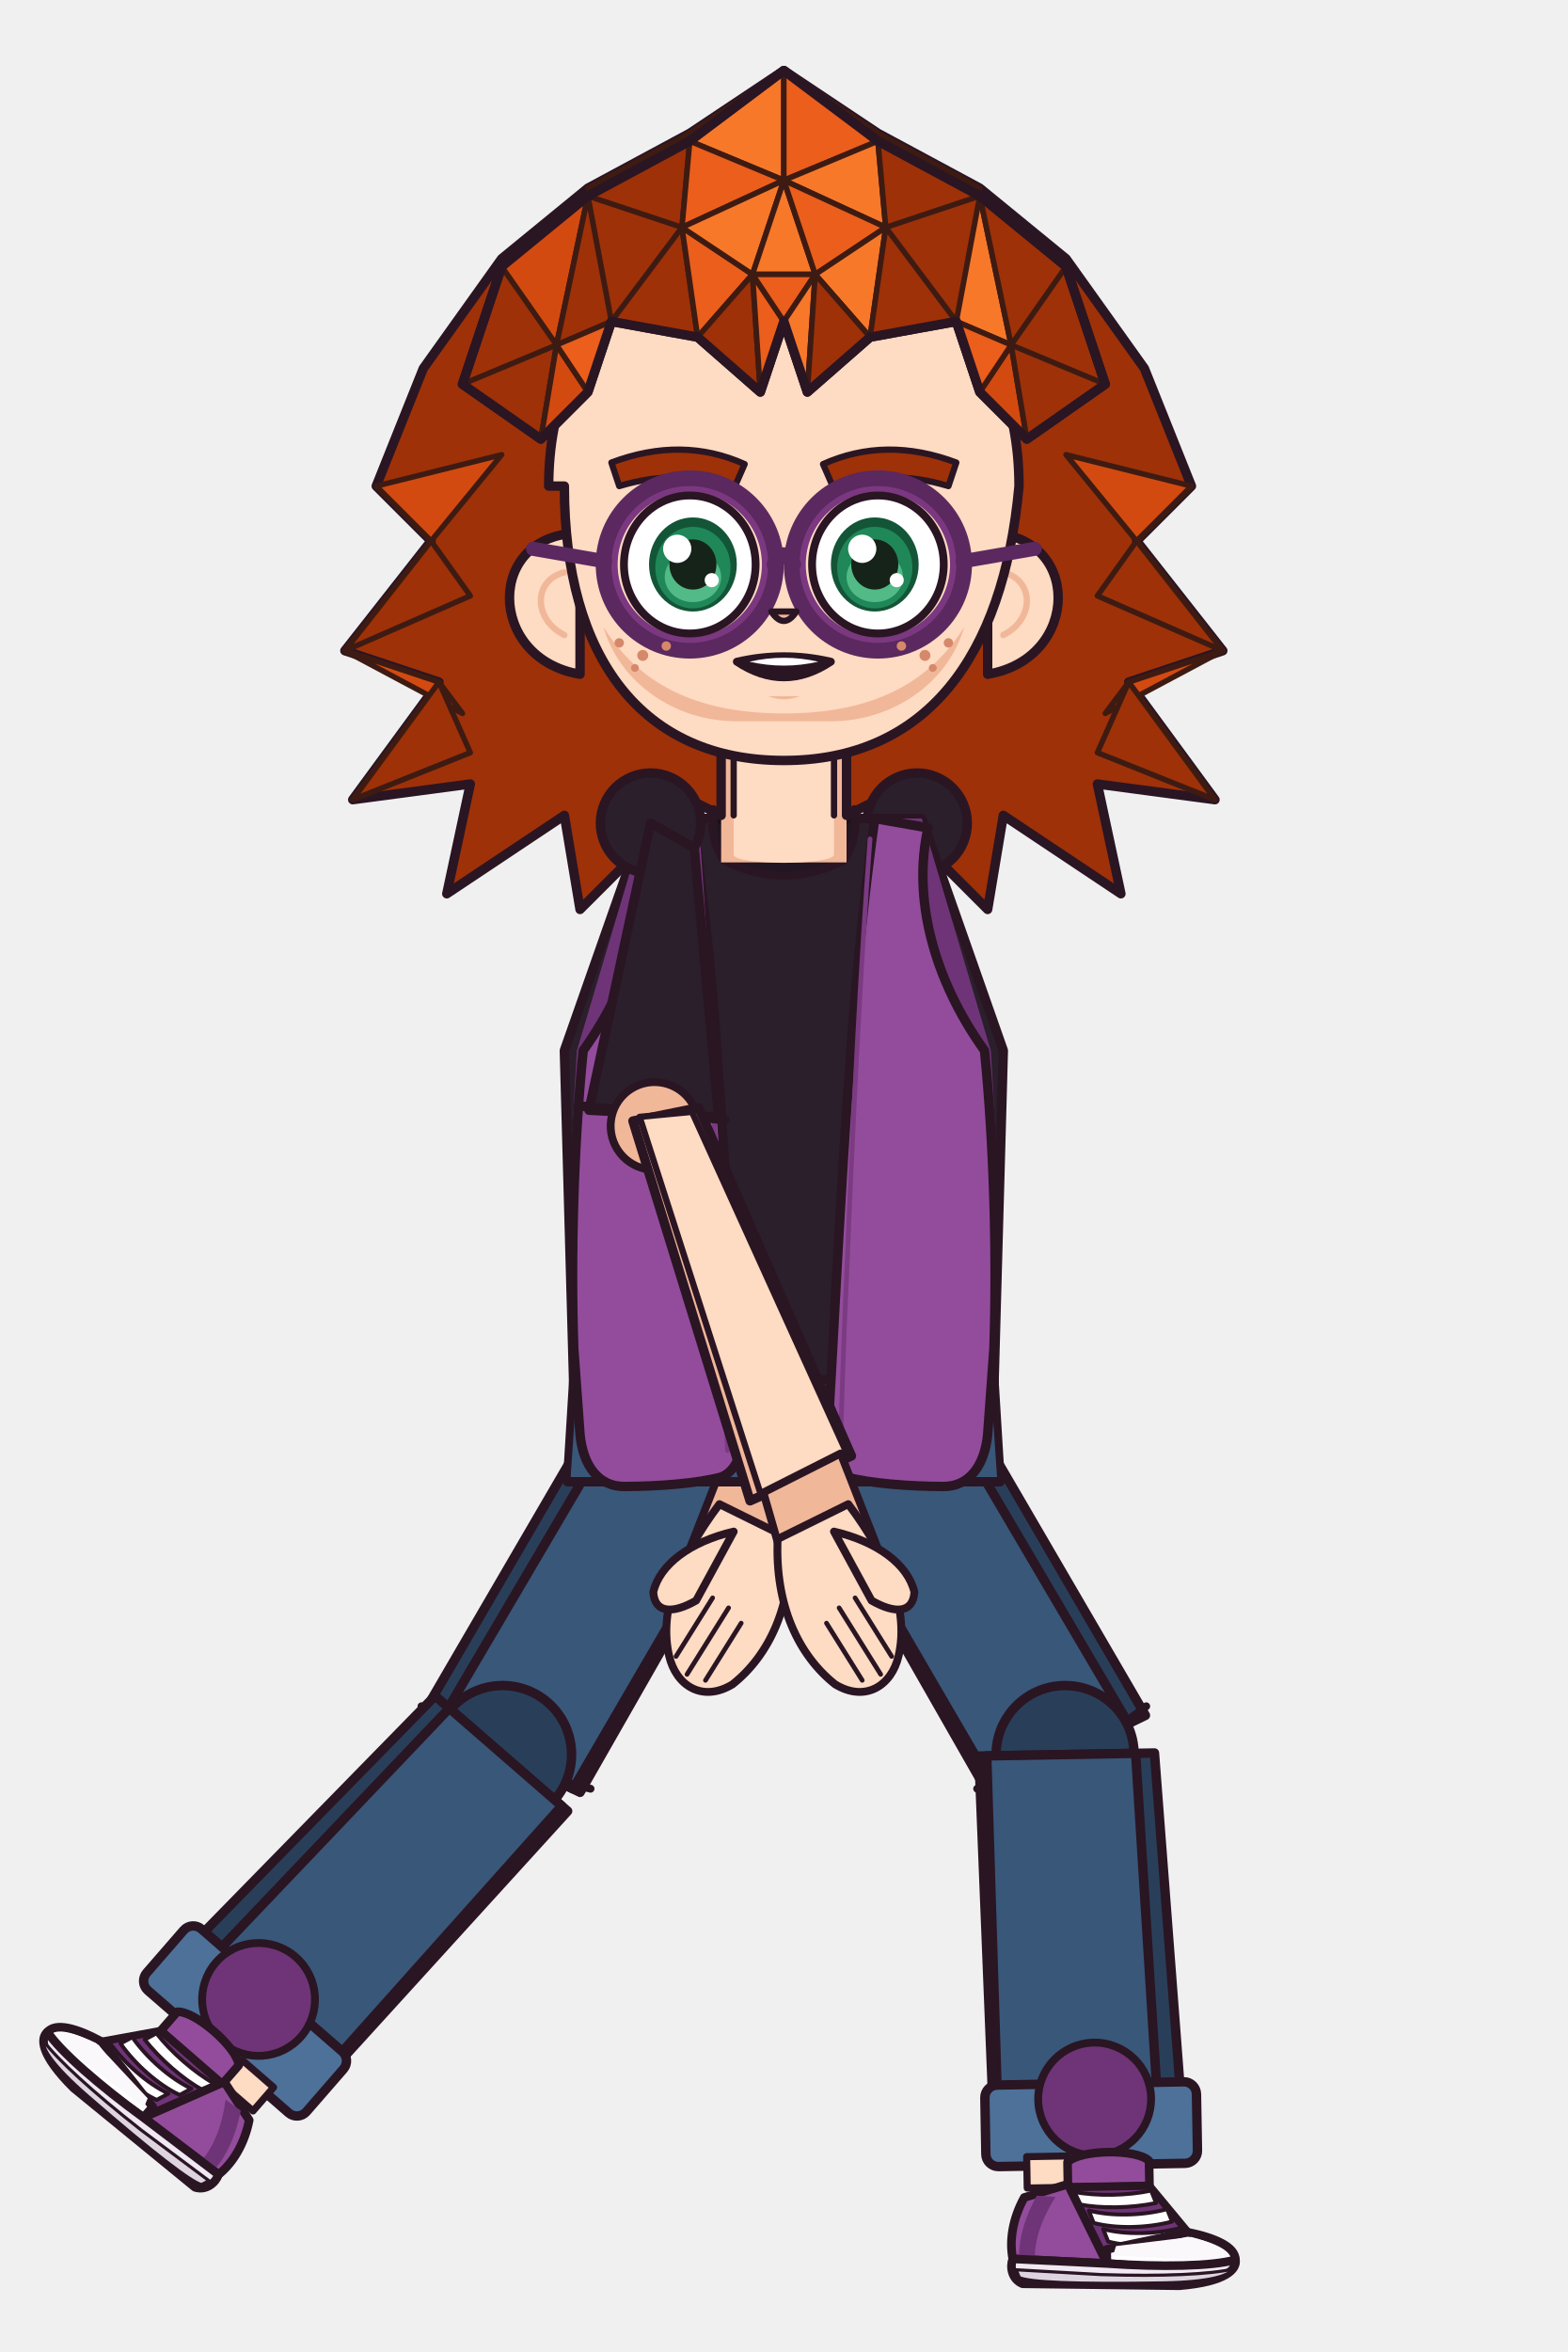
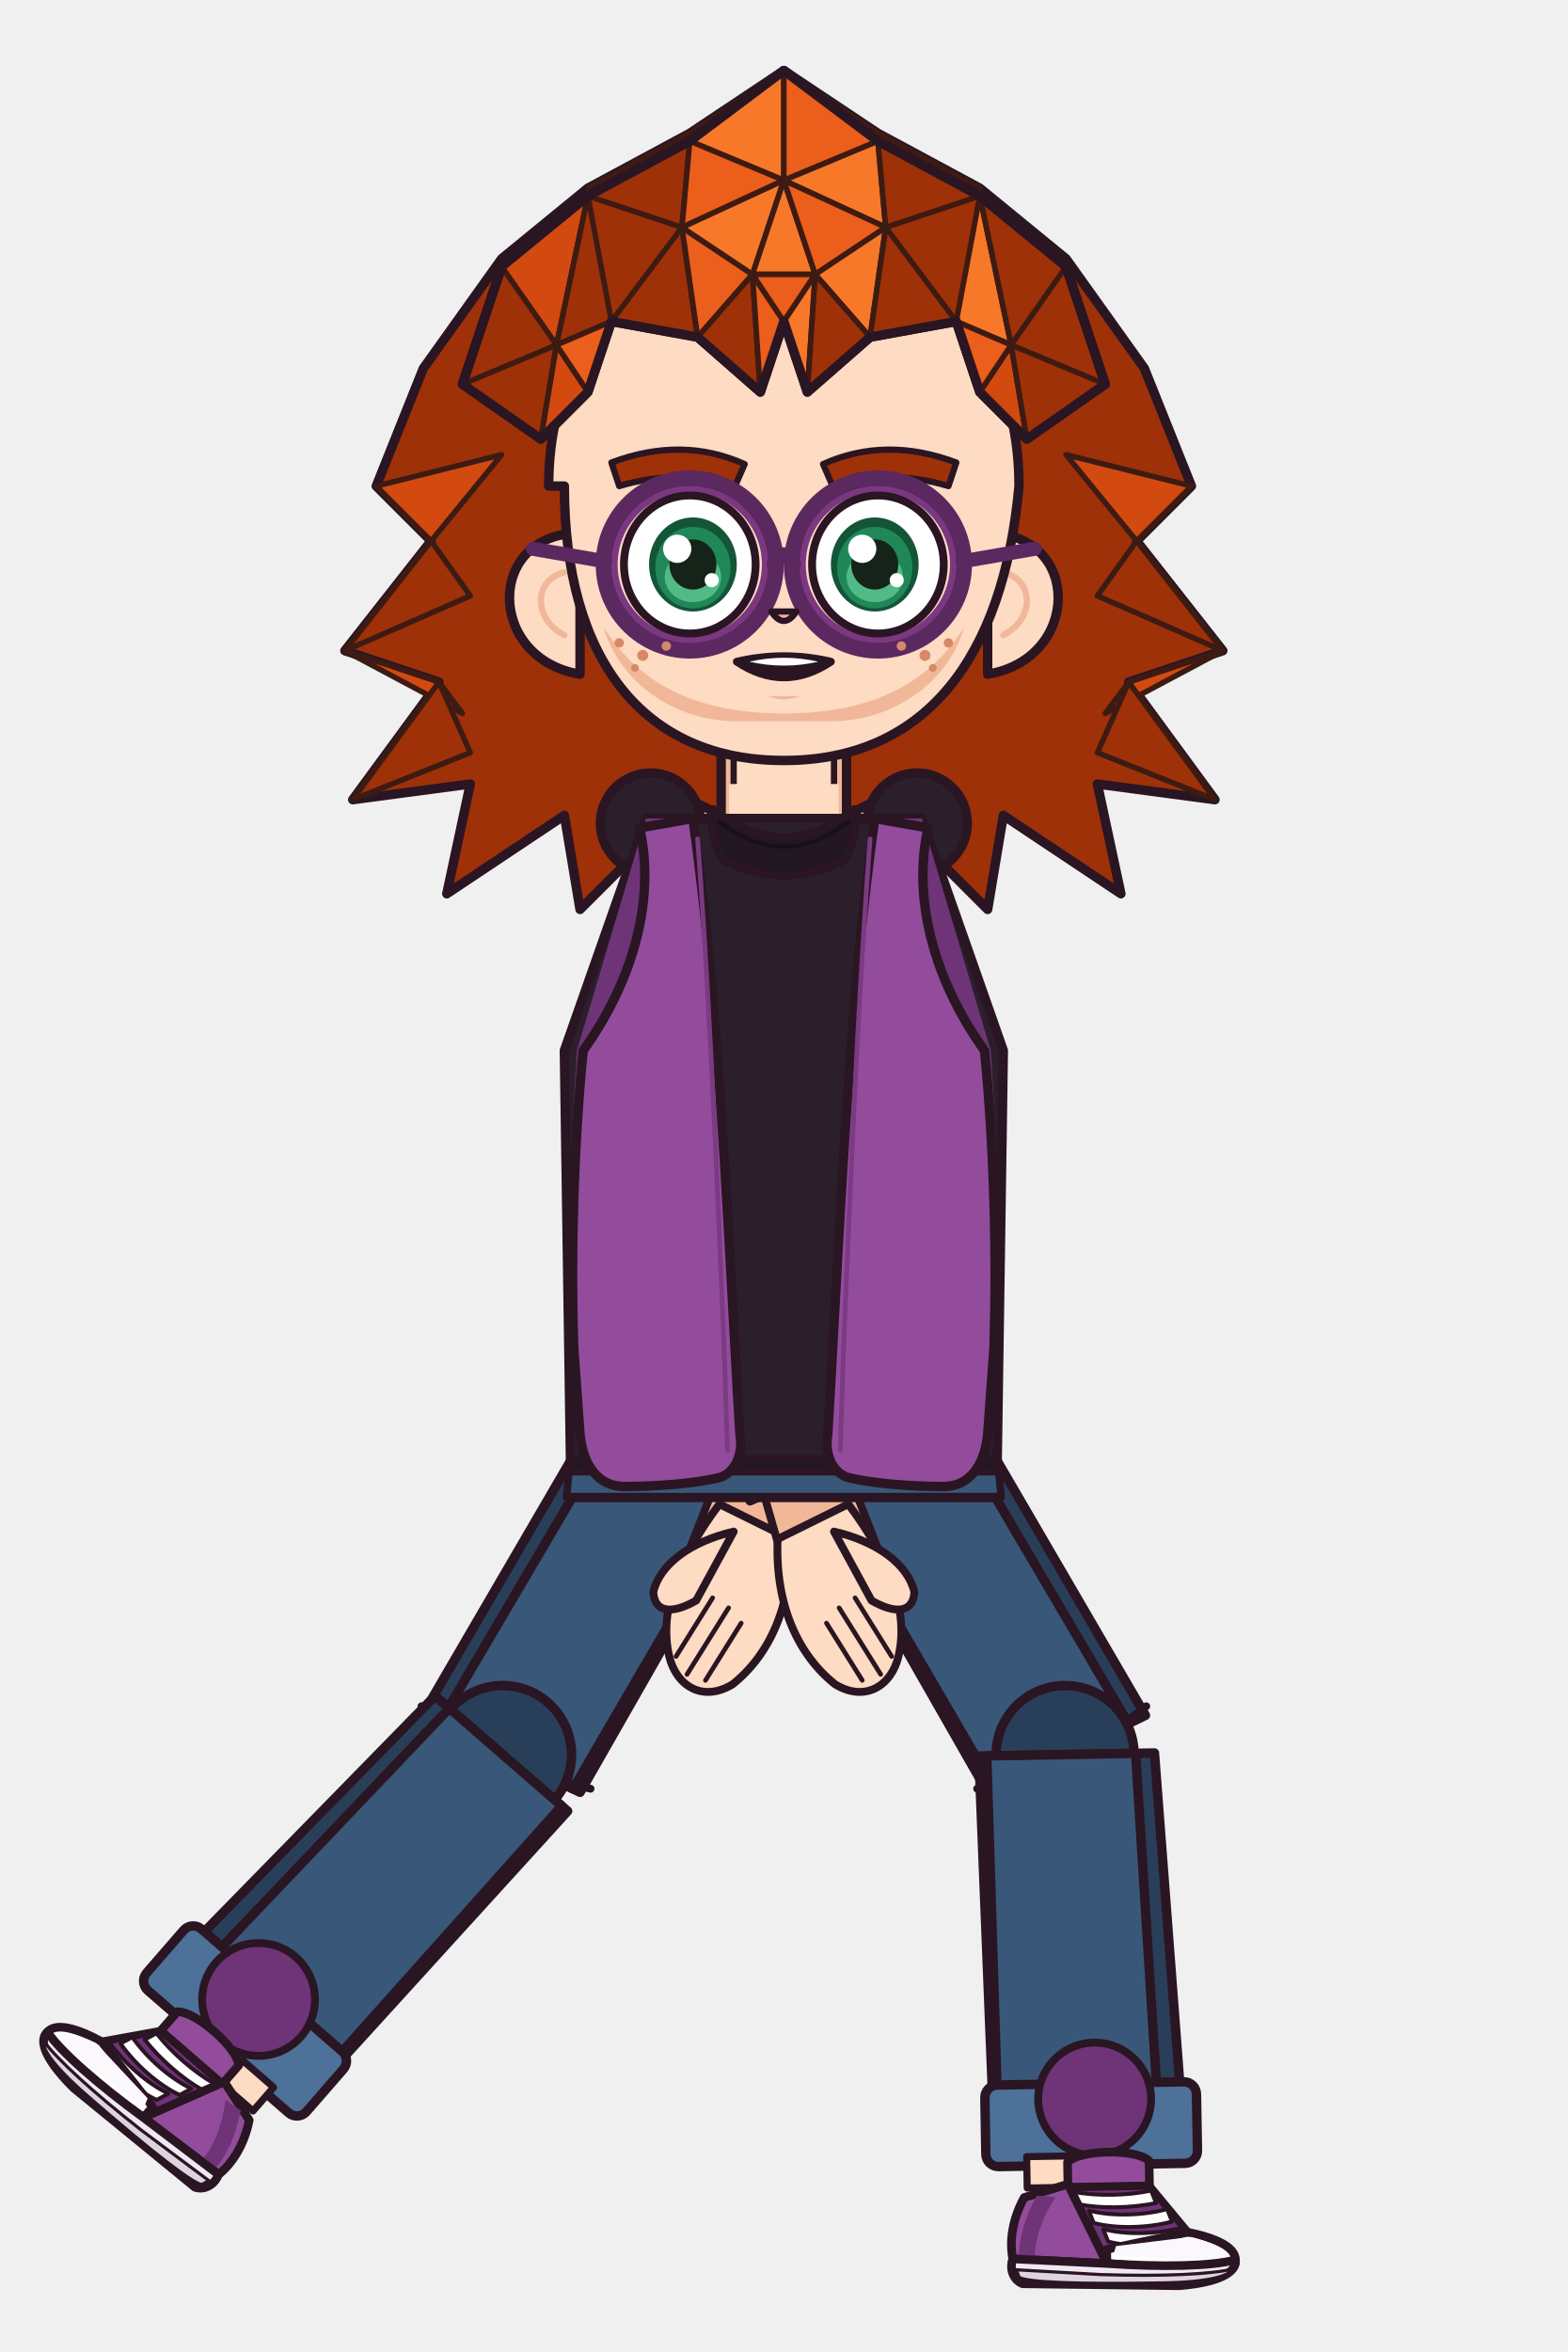
<svg xmlns="http://www.w3.org/2000/svg" viewBox="0 0 1000 1500" width="1000" height="1500">
  <rect width="1000" height="1500" fill="none" />
  <g id="character_root">
    <g id="fk_head_back" transform="rotate(0.0, 500, 520)">
      <g id="layer_head_back">
        <path fill="#9e3108" stroke="#2a1523" stroke-width="6" stroke-linecap="round" stroke-linejoin="round" d="M500 45 L440 85 L375 120 L320 165 L270 235 L240 310 L275 345 L220 415 L280 435 L225 510 L300 500 L285 570 L360 520 L370 580 L440 510 L500 540 L560 510 L630 580 L640 520 L715 570 L700 500 L775 510 L720 435 L780 415 L725 345 L760 310 L730 235 L680 165 L625 120 L560 85 Z" />
        <polygon points="240,310 275,345 320,290" fill="#d34a10" stroke="#3e1b12" stroke-width="3.5" stroke-linejoin="round" />
        <polygon points="275,345 220,415 300,380" fill="#9e3108" stroke="#3e1b12" stroke-width="3.5" stroke-linejoin="round" />
        <polygon points="220,415 280,435 295,455" fill="#d34a10" stroke="#3e1b12" stroke-width="3.5" stroke-linejoin="round" />
        <polygon points="280,435 225,510 300,480" fill="#9e3108" stroke="#3e1b12" stroke-width="3.5" stroke-linejoin="round" />
        <polygon points="760,310 725,345 680,290" fill="#d34a10" stroke="#3e1b12" stroke-width="3.5" stroke-linejoin="round" />
        <polygon points="725,345 780,415 700,380" fill="#9e3108" stroke="#3e1b12" stroke-width="3.5" stroke-linejoin="round" />
        <polygon points="780,415 720,435 705,455" fill="#d34a10" stroke="#3e1b12" stroke-width="3.5" stroke-linejoin="round" />
        <polygon points="720,435 775,510 700,480" fill="#9e3108" stroke="#3e1b12" stroke-width="3.5" stroke-linejoin="round" />
        <polygon points="500,45 440,85 500,140" fill="#eb5e1b" stroke="#3e1b12" stroke-width="3.5" stroke-linejoin="round" />
        <polygon points="500,45 500,140 560,85" fill="#f8782a" stroke="#3e1b12" stroke-width="3.5" stroke-linejoin="round" />
        <polygon points="440,85 375,120 440,165" fill="#9e3108" stroke="#3e1b12" stroke-width="3.5" stroke-linejoin="round" />
        <polygon points="440,85 440,165 500,140" fill="#d34a10" stroke="#3e1b12" stroke-width="3.5" stroke-linejoin="round" />
        <polygon points="560,85 500,140 560,165" fill="#d34a10" stroke="#3e1b12" stroke-width="3.5" stroke-linejoin="round" />
        <polygon points="560,85 625,120 560,165" fill="#9e3108" stroke="#3e1b12" stroke-width="3.5" stroke-linejoin="round" />
      </g>
    </g>
    <g id="fk_leg_r" transform="rotate(-26.0, 565, 930)">
      <g id="layer_leg_upper_right">
        <circle cx="565" cy="930" r="48" fill="#293f59" stroke="#2a1523" stroke-width="6" />
        <path fill="#293f59" stroke="#2a1523" stroke-width="6" stroke-linecap="round" stroke-linejoin="round" d="M515 920 L530 1150 L642 1150 L625 920 Z" />
        <path fill="#395779" stroke="#2a1523" stroke-width="6" stroke-linecap="round" stroke-linejoin="round" d="M518 920 L535 1150 L630 1150 L612 920 Z" />
        <path fill="#293f59" stroke="#2a1523" stroke-width="5" stroke-linecap="round" d="M525 1145 Q585 1158 645 1145" />
      </g>
      <g id="fk_leg_lower_r" transform="rotate(25.0, 585, 1150)">
        <g id="layer_leg_lower_right">
          <circle cx="585" cy="1150" r="44" fill="#293f59" stroke="#2a1523" stroke-width="6" />
          <path fill="#293f59" stroke="#2a1523" stroke-width="6" stroke-linecap="round" stroke-linejoin="round" d="M530 1150 L535 1370 L655 1370 L642 1150 Z" />
          <path fill="#395779" stroke="#2a1523" stroke-width="6" stroke-linecap="round" stroke-linejoin="round" d="M535 1150 L538 1370 L640 1370 L630 1150 Z" />
          <rect x="530" y="1360" width="135" height="52" rx="8" fill="#4d7199" stroke="#2a1523" stroke-width="6" />
        </g>
        <g id="fk_shoe_r" transform="rotate(0.0, 600, 1380)">
          <g id="layer_shoe_right">
            <circle cx="600" cy="1370" r="36" fill="#6f3477" stroke="#2a1523" stroke-width="5" />
            <path fill="#fedbc3" stroke="#2a1523" stroke-width="4.5" stroke-linecap="round" stroke-linejoin="round" d="M582 1406 L556 1406 L556 1426 L582 1426 Z" />
            <path fill="#934c9c" stroke="#2a1523" stroke-width="5.5" stroke-linecap="round" stroke-linejoin="round" d="M634 1410 C626 1402 590 1402 582 1410 L582 1426 L634 1426 Z" />
            <path fill="#6f3477" stroke="#2a1523" stroke-width="5" stroke-linecap="round" stroke-linejoin="round" d="M634 1426 L582 1426 L606 1474 L658 1456 Z" />
            <path fill="#ffffff" stroke="#2a1523" stroke-width="2.5" stroke-linejoin="round" d="M635 1429 C620 1432 600 1432 586 1429 L589 1437 C603 1440 622 1440 638 1437 Z" />
            <path fill="#ffffff" stroke="#2a1523" stroke-width="2.5" stroke-linejoin="round" d="M645 1441 C629 1445 609 1445 595 1441 L598 1449 C612 1453 632 1453 648 1449 Z" />
            <path fill="#ffffff" stroke="#2a1523" stroke-width="2.5" stroke-linejoin="round" d="M654 1453 C638 1457 618 1457 604 1453 L607 1461 C621 1465 641 1465 657 1461 Z" />
            <path fill="#934c9c" stroke="#2a1523" stroke-width="5.5" stroke-linecap="round" stroke-linejoin="round" d="M582 1424 L554 1432 C546 1446 544 1460 546 1471 L606 1475 L582 1424 Z" />
            <path fill="#6f3477" d="M562 1431 C554 1445 550 1458 550 1471 L560 1472 C560 1458 566 1444 574 1432 Z" />
            <path fill="#ffffff" stroke="#2a1523" stroke-width="5.5" stroke-linecap="round" stroke-linejoin="round" d="M658 1456 C676 1460 688 1466 688 1474 C688 1478 678 1481 650 1479 L606 1475 L606 1466 Z" />
            <path fill="#fbf8fc" d="M660 1459 C674 1463 684 1468 684 1474 L652 1473 L610 1470 L612 1464 Z" />
            <path fill="#f0e8f2" stroke="#2a1523" stroke-width="5.5" stroke-linecap="round" stroke-linejoin="round" d="M688 1474 C689 1480 682 1488 652 1490 L552 1487 C545 1484 544 1476 546 1471 L606 1475 C640 1478 674 1478 688 1474 Z" />
            <path fill="#ded4e0" stroke="#2a1523" stroke-width="2" stroke-linejoin="round" d="M686 1480 C672 1483 642 1484 602 1482 L548 1478 L550 1483 C556 1486 585 1488 642 1488 C672 1488 684 1484 686 1480 Z" />
          </g>
        </g>
      </g>
    </g>
    <g id="fk_leg_l" transform="rotate(26.0, 435, 930)">
      <g id="layer_leg_upper_left">
        <circle cx="435" cy="930" r="48" fill="#293f59" stroke="#2a1523" stroke-width="6" />
        <path fill="#293f59" stroke="#2a1523" stroke-width="6" stroke-linecap="round" stroke-linejoin="round" d="M375 920 L358 1150 L470 1150 L485 920 Z" />
        <path fill="#395779" stroke="#2a1523" stroke-width="6" stroke-linecap="round" stroke-linejoin="round" d="M388 920 L370 1150 L465 1150 L482 920 Z" />
        <path fill="#293f59" stroke="#2a1523" stroke-width="5" stroke-linecap="round" d="M355 1145 Q415 1158 475 1145" />
      </g>
      <g id="fk_leg_lower_l" transform="rotate(15.0, 415, 1150)">
        <g id="layer_leg_lower_left">
          <circle cx="415" cy="1150" r="44" fill="#293f59" stroke="#2a1523" stroke-width="6" />
          <path fill="#293f59" stroke="#2a1523" stroke-width="6" stroke-linecap="round" stroke-linejoin="round" d="M358 1150 L345 1370 L465 1370 L470 1150 Z" />
          <path fill="#395779" stroke="#2a1523" stroke-width="6" stroke-linecap="round" stroke-linejoin="round" d="M370 1150 L360 1370 L462 1370 L465 1150 Z" />
          <rect x="335" y="1360" width="135" height="52" rx="8" fill="#4d7199" stroke="#2a1523" stroke-width="6" />
        </g>
        <g id="fk_shoe_l" transform="rotate(0.0, 400, 1380)">
          <g id="layer_shoe_left">
            <circle cx="400" cy="1370" r="36" fill="#6f3477" stroke="#2a1523" stroke-width="5" />
            <path fill="#fedbc3" stroke="#2a1523" stroke-width="4.5" stroke-linecap="round" stroke-linejoin="round" d="M418 1406 L444 1406 L444 1426 L418 1426 Z" />
            <path fill="#934c9c" stroke="#2a1523" stroke-width="5.5" stroke-linecap="round" stroke-linejoin="round" d="M366 1410 C374 1402 410 1402 418 1410 L418 1426 L366 1426 Z" />
            <path fill="#6f3477" stroke="#2a1523" stroke-width="5" stroke-linecap="round" stroke-linejoin="round" d="M366 1426 L418 1426 L394 1474 L342 1456 Z" />
            <path fill="#ffffff" stroke="#2a1523" stroke-width="2.5" stroke-linejoin="round" d="M365 1429 C380 1432 400 1432 414 1429 L411 1437 C397 1440 378 1440 362 1437 Z" />
            <path fill="#ffffff" stroke="#2a1523" stroke-width="2.5" stroke-linejoin="round" d="M355 1441 C371 1445 391 1445 405 1441 L402 1449 C388 1453 368 1453 352 1449 Z" />
            <path fill="#ffffff" stroke="#2a1523" stroke-width="2.5" stroke-linejoin="round" d="M346 1453 C362 1457 382 1457 396 1453 L393 1461 C379 1465 359 1465 343 1461 Z" />
            <path fill="#934c9c" stroke="#2a1523" stroke-width="5.5" stroke-linecap="round" stroke-linejoin="round" d="M418 1424 L446 1432 C454 1446 456 1460 454 1471 L394 1475 L418 1424 Z" />
            <path fill="#6f3477" d="M438 1431 C446 1445 450 1458 450 1471 L440 1472 C440 1458 434 1444 426 1432 Z" />
            <path fill="#ffffff" stroke="#2a1523" stroke-width="5.5" stroke-linecap="round" stroke-linejoin="round" d="M342 1456 C324 1460 312 1466 312 1474 C312 1478 322 1481 350 1479 L394 1475 L394 1466 Z" />
            <path fill="#fbf8fc" d="M340 1459 C326 1463 316 1468 316 1474 L348 1473 L390 1470 L388 1464 Z" />
            <path fill="#f0e8f2" stroke="#2a1523" stroke-width="5.5" stroke-linecap="round" stroke-linejoin="round" d="M312 1474 C311 1480 318 1488 348 1490 L448 1487 C455 1484 456 1476 454 1471 L394 1475 C360 1478 326 1478 312 1474 Z" />
            <path fill="#ded4e0" stroke="#2a1523" stroke-width="2" stroke-linejoin="round" d="M314 1480 C328 1483 358 1484 398 1482 L452 1478 L450 1483 C444 1486 415 1488 358 1488 C328 1488 316 1484 314 1480 Z" />
          </g>
        </g>
      </g>
    </g>
    <g id="fk_arm_r" transform="rotate(22.0, 585, 525)">
      <g id="layer_arm_upper_right">
        <circle cx="585" cy="525" r="32" fill="#2b1f2b" stroke="#2a1523" stroke-width="6" />
        <path fill="#2b1f2b" stroke="#2a1523" stroke-width="6" stroke-linecap="round" stroke-linejoin="round" d="M585 525 L690 680 L615 715 L565 550 Z" />
        <path fill="#2b1f2b" stroke="#2a1523" stroke-width="6" stroke-linecap="round" stroke-linejoin="round" d="M695 675 L612 718" />
      </g>
      <g id="fk_arm_lower_r" transform="rotate(10.0, 655, 705)">
        <g id="layer_arm_lower_right">
          <circle cx="655" cy="705" r="28" fill="#f1b799" stroke="#2a1523" stroke-width="5" />
          <path fill="#f1b799" stroke="#2a1523" stroke-width="6" stroke-linecap="round" stroke-linejoin="round" d="M665 695 L730 940 L660 950 L625 710 Z" />
          <path fill="#fedbc3" stroke="#2a1523" stroke-width="4" stroke-linecap="round" stroke-linejoin="round" d="M660 695 L722 940 L662 950 L630 710 Z" />
          <g id="girl_hand_r">
            <path fill="#f1b799" stroke="#2a1523" stroke-width="5" stroke-linecap="round" stroke-linejoin="round" d="M720 940 L740 1010 L680 1025 L665 945 Z" />
            <path fill="#fedbc3" stroke="#2a1523" stroke-width="5" stroke-linecap="round" stroke-linejoin="round" d="M728 970 C752 1005 756 1040 746 1068 C736 1088 716 1088 702 1074 C682 1054 674 1020 678 975 Z" />
            <path fill="#fedbc3" stroke="#2a1523" stroke-width="5" stroke-linecap="round" stroke-linejoin="round" d="M695 985 C675 1005 666 1028 672 1045 C680 1056 690 1050 698 1035 Z" />
            <line x1="730" y1="1075" x2="730" y2="1032" stroke="#2a1523" stroke-width="3" stroke-linecap="round" />
            <line x1="718" y1="1078" x2="718" y2="1028" stroke="#2a1523" stroke-width="3" stroke-linecap="round" />
            <line x1="706" y1="1072" x2="706" y2="1028" stroke="#2a1523" stroke-width="3" stroke-linecap="round" />
          </g>
        </g>
      </g>
    </g>
-     <g id="layer_torso">
-       <path fill="#fedbc3" stroke="none" d="M465 500 L465 524 Q500 545 535 524 L535 500 Z" />
-       <path fill="#2b1f2b" stroke="#2a1523" stroke-width="6" stroke-linecap="round" stroke-linejoin="round" d="M412 522 L360 670 L366 885 L634 885 L640 670 L588 522 Z" />
-       <path fill="#221622" stroke="#2a1523" stroke-width="5" stroke-linecap="round" stroke-linejoin="round" d="M455 516 Q500 552 545 516 C548 532 542 544 538 549 Q500 568 462 549 C458 544 452 532 455 516 Z" />
-       <path fill="none" stroke="#180f19" stroke-width="2.5" stroke-linecap="round" d="M459 524 Q500 556 541 524" />
-       <path fill="#293f59" stroke="#2a1523" stroke-width="6" stroke-linecap="round" stroke-linejoin="round" d="M366 880 L362 945 L638 945 L634 880 Z" />
-       <path fill="#395779" stroke="none" d="M368 883 L364 942 L636 942 L632 883 Z" />
-       <path fill="none" stroke="#2a1523" stroke-width="4.5" stroke-linecap="round" d="M500 882 L500 928 C500 938 492 944 482 944" />
-       <circle cx="500" cy="894" r="5" fill="#d29a4a" stroke="#2a1523" stroke-width="2.5" />
-       <path fill="none" stroke="#2a1523" stroke-width="4" stroke-linecap="round" d="M395 905 Q415 918 425 942" />
-       <path fill="none" stroke="#2a1523" stroke-width="4" stroke-linecap="round" d="M605 905 Q585 918 575 942" />
-       <path fill="#6f3477" d="M412 522 L368 670 C364 730 362 800 365 860 L368 915 C372 935 380 948 398 948 L460 942 C470 938 474 928 472 915 C468 850 464 760 458 680 L442 522 Z" />
-       <path fill="#6f3477" d="M588 522 L632 670 C636 730 638 800 635 860 L632 915 C628 935 620 948 602 948 L540 942 C530 938 526 928 528 915 C532 850 536 760 542 680 L558 522 Z" />
-       <path fill="#934c9c" stroke="#2a1523" stroke-width="6" stroke-linecap="round" stroke-linejoin="round" d="M442 522 L408 528 C418 572 405 624 372 670 C366 730 364 800 366 860 L370 915 C372 935 382 948 398 948 C420 948 445 946 460 942 C470 938 474 926 472 915 C468 850 464 760 458 680 C454 620 448 565 442 522 Z" />
-       <path fill="none" stroke="#7b3a82" stroke-width="3" stroke-linecap="round" d="M445 535 C451 615 456 715 460 815 C462 855 463 895 464 925" />
-       <path fill="#934c9c" stroke="#2a1523" stroke-width="6" stroke-linecap="round" stroke-linejoin="round" d="M558 522 L592 528 C582 572 595 624 628 670 C634 730 636 800 634 860 L630 915 C628 935 618 948 602 948 C580 948 555 946 540 942 C530 938 526 926 528 915 C532 850 536 760 542 680 C546 620 552 565 558 522 Z" />
-       <path fill="none" stroke="#7b3a82" stroke-width="3" stroke-linecap="round" d="M555 535 C549 615 544 715 540 815 C538 855 537 895 536 925" />
+     <g id="fk_arm_l" transform="rotate(-22.0, 415, 525)">
+       <g id="layer_arm_upper_left">
+         <circle cx="415" cy="525" r="32" fill="#2b1f2b" stroke="#2a1523" stroke-width="6" />
+         <path fill="#2b1f2b" stroke="#2a1523" stroke-width="6" stroke-linecap="round" stroke-linejoin="round" d="M415 525 L310 680 L385 715 L435 550 Z" />
+         <path fill="#2b1f2b" stroke="#2a1523" stroke-width="6" stroke-linecap="round" stroke-linejoin="round" d="M305 675 L388 718" />
+       </g>
+       <g id="fk_arm_lower_l" transform="rotate(-10.0, 345, 705)">
+         <g id="layer_arm_lower_left">
+           <circle cx="345" cy="705" r="28" fill="#f1b799" stroke="#2a1523" stroke-width="5" />
+           <path fill="#f1b799" stroke="#2a1523" stroke-width="6" stroke-linecap="round" stroke-linejoin="round" d="M335 695 L270 940 L340 950 L375 710 Z" />
+           <path fill="#fedbc3" stroke="#2a1523" stroke-width="4" stroke-linecap="round" stroke-linejoin="round" d="M340 695 L278 940 L338 950 L370 710 Z" />
+           <g id="girl_hand_l">
+             <path fill="#f1b799" stroke="#2a1523" stroke-width="5" stroke-linecap="round" stroke-linejoin="round" d="M280 940 L260 1010 L320 1025 L335 945 Z" />
+             <path fill="#fedbc3" stroke="#2a1523" stroke-width="5" stroke-linecap="round" stroke-linejoin="round" d="M272 970 C248 1005 244 1040 254 1068 C264 1088 284 1088 298 1074 C318 1054 326 1020 322 975 Z" />
+             <path fill="#fedbc3" stroke="#2a1523" stroke-width="5" stroke-linecap="round" stroke-linejoin="round" d="M305 985 C325 1005 334 1028 328 1045 C320 1056 310 1050 302 1035 Z" />
+             <line x1="270" y1="1075" x2="270" y2="1032" stroke="#2a1523" stroke-width="3" stroke-linecap="round" />
+             <line x1="282" y1="1078" x2="282" y2="1028" stroke="#2a1523" stroke-width="3" stroke-linecap="round" />
+             <line x1="294" y1="1072" x2="294" y2="1028" stroke="#2a1523" stroke-width="3" stroke-linecap="round" />
+           </g>
+         </g>
+       </g>
    </g>
    <g id="fk_head_base" transform="rotate(0.0, 500, 520)">
      <g id="layer_head_base">
        <path fill="#f1b799" d="M460 450 L460 550 L540 550 L540 450 Z" />
        <line x1="460" y1="450" x2="460" y2="520" stroke="#2a1523" stroke-width="6" stroke-linecap="round" />
        <line x1="540" y1="450" x2="540" y2="520" stroke="#2a1523" stroke-width="6" stroke-linecap="round" />
        <path fill="#fedbc3" d="M468 450 L468 545 C468 552 532 552 532 545 L532 450 Z" />
        <line x1="468" y1="450" x2="468" y2="520" stroke="#2a1523" stroke-width="4" stroke-linecap="round" />
        <line x1="532" y1="450" x2="532" y2="520" stroke="#2a1523" stroke-width="4" stroke-linecap="round" />
        <path fill="#fedbc3" stroke="#2a1523" stroke-width="6" stroke-linecap="round" stroke-linejoin="round" d="M370 340 C310 340 310 420 370 430 Z" />
        <path fill="none" stroke="#f1b799" stroke-width="4" stroke-linecap="round" d="M360 365 C340 370 340 395 360 405" />
        <path fill="#fedbc3" stroke="#2a1523" stroke-width="6" stroke-linecap="round" stroke-linejoin="round" d="M630 340 C690 340 690 420 630 430 Z" />
        <path fill="none" stroke="#f1b799" stroke-width="4" stroke-linecap="round" d="M640 365 C660 370 660 395 640 405" />
        <path fill="#fedbc3" stroke="#2a1523" stroke-width="6" stroke-linecap="round" stroke-linejoin="round" d="M350 310 C350 100 650 100 650 310 C640 420 590 485 500 485 C410 485 360 420 360 310 Z" />
        <path fill="#f1b799" d="M470 460 C430 460 395 435 385 400 C410 440 450 455 500 455 C550 455 590 440 615 400 C605 435 570 460 530 460 Z" />
        <path fill="#9e3108" stroke="#2a1523" stroke-width="4" stroke-linecap="round" stroke-linejoin="round" d="M390 295 Q435 278 475 296 L468 312 Q435 298 395 310 Z" />
        <path fill="#9e3108" stroke="#2a1523" stroke-width="4" stroke-linecap="round" stroke-linejoin="round" d="M610 295 Q565 278 525 296 L532 312 Q565 298 605 310 Z" />
        <circle cx="440" cy="360" r="54" fill="none" stroke="#5b285f" stroke-width="12" stroke-linecap="round" />
        <circle cx="440" cy="360" r="48" fill="none" stroke="#7b3880" stroke-width="4" />
        <circle cx="560" cy="360" r="54" fill="none" stroke="#5b285f" stroke-width="12" stroke-linecap="round" />
        <circle cx="560" cy="360" r="48" fill="none" stroke="#7b3880" stroke-width="4" />
        <path fill="none" stroke="#5b285f" stroke-width="10" stroke-linecap="round" d="M494 360 Q500 348 506 360" />
        <line x1="386" y1="358" x2="340" y2="350" stroke="#5b285f" stroke-width="9" stroke-linecap="round" />
        <line x1="614" y1="358" x2="660" y2="350" stroke="#5b285f" stroke-width="9" stroke-linecap="round" />
        <circle cx="395" cy="410" r="3" fill="#d5896a" />
        <circle cx="410" cy="418" r="3.5" fill="#d5896a" />
        <circle cx="425" cy="412" r="3" fill="#d5896a" />
        <circle cx="405" cy="426" r="2.5" fill="#d5896a" />
        <circle cx="605" cy="410" r="3" fill="#d5896a" />
        <circle cx="590" cy="418" r="3.5" fill="#d5896a" />
        <circle cx="575" cy="412" r="3" fill="#d5896a" />
        <circle cx="595" cy="426" r="2.5" fill="#d5896a" />
        <path fill="#f1b799" stroke="#2a1523" stroke-width="4" stroke-linecap="round" stroke-linejoin="round" d="M492 390 Q500 402 508 390 Z" />
        <path fill="#9e3108" stroke="#2a1523" stroke-width="6" stroke-linecap="round" stroke-linejoin="round" d="M500 45 L440 90 L375 125 L320 170 L295 245 L345 280 L375 250 L390 205 L445 215 L485 250 L500 205 L515 250 L555 215 L610 205 L625 250 L655 280 L705 245 L680 170 L625 125 L560 90 Z" />
        <polygon points="500,45 440,90 500,115" fill="#f8782a" stroke="#3e1b12" stroke-width="3.5" stroke-linejoin="round" />
        <polygon points="500,45 500,115 560,90" fill="#eb5e1b" stroke="#3e1b12" stroke-width="3.5" stroke-linejoin="round" />
        <polygon points="440,90 375,125 435,145" fill="#9e3108" stroke="#3e1b12" stroke-width="3.5" stroke-linejoin="round" />
        <polygon points="440,90 435,145 500,115" fill="#eb5e1b" stroke="#3e1b12" stroke-width="3.5" stroke-linejoin="round" />
        <polygon points="560,90 500,115 565,145" fill="#f8782a" stroke="#3e1b12" stroke-width="3.5" stroke-linejoin="round" />
        <polygon points="560,90 625,125 565,145" fill="#9e3108" stroke="#3e1b12" stroke-width="3.5" stroke-linejoin="round" />
        <polygon points="435,145 390,205 445,215" fill="#9e3108" stroke="#3e1b12" stroke-width="3.5" stroke-linejoin="round" />
        <polygon points="435,145 445,215 480,175" fill="#eb5e1b" stroke="#3e1b12" stroke-width="3.5" stroke-linejoin="round" />
        <polygon points="500,115 435,145 480,175" fill="#f8782a" stroke="#3e1b12" stroke-width="3.5" stroke-linejoin="round" />
        <polygon points="500,115 480,175 520,175" fill="#f8782a" stroke="#3e1b12" stroke-width="3.5" stroke-linejoin="round" />
        <polygon points="500,115 520,175 565,145" fill="#eb5e1b" stroke="#3e1b12" stroke-width="3.5" stroke-linejoin="round" />
        <polygon points="565,145 520,175 555,215" fill="#f8782a" stroke="#3e1b12" stroke-width="3.5" stroke-linejoin="round" />
        <polygon points="565,145 555,215 610,205" fill="#9e3108" stroke="#3e1b12" stroke-width="3.5" stroke-linejoin="round" />
        <polygon points="480,175 445,215 485,250" fill="#9e3108" stroke="#3e1b12" stroke-width="3.5" stroke-linejoin="round" />
        <polygon points="480,175 485,250 500,205" fill="#eb5e1b" stroke="#3e1b12" stroke-width="3.5" stroke-linejoin="round" />
        <polygon points="480,175 520,175 500,205" fill="#eb5e1b" stroke="#3e1b12" stroke-width="3.5" stroke-linejoin="round" />
        <polygon points="520,175 500,205 515,250" fill="#f8782a" stroke="#3e1b12" stroke-width="3.5" stroke-linejoin="round" />
        <polygon points="520,175 515,250 555,215" fill="#9e3108" stroke="#3e1b12" stroke-width="3.5" stroke-linejoin="round" />
        <polygon points="375,125 320,170 355,220" fill="#d34a10" stroke="#3e1b12" stroke-width="3.5" stroke-linejoin="round" />
        <polygon points="375,125 355,220 390,205" fill="#9e3108" stroke="#3e1b12" stroke-width="3.5" stroke-linejoin="round" />
        <polygon points="355,220 295,245 345,280" fill="#9e3108" stroke="#3e1b12" stroke-width="3.5" stroke-linejoin="round" />
        <polygon points="355,220 345,280 375,250" fill="#d34a10" stroke="#3e1b12" stroke-width="3.5" stroke-linejoin="round" />
        <polygon points="355,220 375,250 390,205" fill="#eb5e1b" stroke="#3e1b12" stroke-width="3.5" stroke-linejoin="round" />
        <polygon points="625,125 610,205 645,220" fill="#f8782a" stroke="#3e1b12" stroke-width="3.5" stroke-linejoin="round" />
        <polygon points="625,125 645,220 680,170" fill="#9e3108" stroke="#3e1b12" stroke-width="3.5" stroke-linejoin="round" />
        <polygon points="645,220 625,250 655,280" fill="#d34a10" stroke="#3e1b12" stroke-width="3.5" stroke-linejoin="round" />
        <polygon points="645,220 610,205 625,250" fill="#eb5e1b" stroke="#3e1b12" stroke-width="3.5" stroke-linejoin="round" />
        <polygon points="645,220 655,280 705,245" fill="#9e3108" stroke="#3e1b12" stroke-width="3.5" stroke-linejoin="round" />
        <path fill="none" stroke="#2a1523" stroke-width="6" stroke-linecap="round" stroke-linejoin="round" d="M500 45 L440 90 L375 125 L320 170 L295 245 L345 280 L375 250 L390 205 L445 215 L485 250 L500 205 L515 250 L555 215 L610 205 L625 250 L655 280 L705 245 L680 170 L625 125 L560 90 Z" />
      </g>
      <g id="layer_eyes_open">
        <ellipse cx="440" cy="360" rx="42" ry="44" fill="#ffffff" stroke="#2a1523" stroke-width="5" />
        <ellipse cx="442" cy="360" rx="28" ry="30" fill="#135537" />
        <ellipse cx="442" cy="362" rx="24" ry="26" fill="#208759" />
        <ellipse cx="442" cy="368" rx="18" ry="16" fill="#51ba86" />
        <ellipse cx="442" cy="360" rx="15" ry="16" fill="#162319" />
        <circle cx="432" cy="350" r="9" fill="#ffffff" />
        <circle cx="454" cy="370" r="4.5" fill="#ffffff" />
        <ellipse cx="560" cy="360" rx="42" ry="44" fill="#ffffff" stroke="#2a1523" stroke-width="5" />
        <ellipse cx="558" cy="360" rx="28" ry="30" fill="#135537" />
        <ellipse cx="558" cy="362" rx="24" ry="26" fill="#208759" />
        <ellipse cx="558" cy="368" rx="18" ry="16" fill="#51ba86" />
        <ellipse cx="558" cy="360" rx="15" ry="16" fill="#162319" />
        <circle cx="550" cy="350" r="9" fill="#ffffff" />
        <circle cx="572" cy="370" r="4.5" fill="#ffffff" />
      </g>
      <g id="layer_mouth_slightly_open">
        <path fill="#2a1523" stroke="#2a1523" stroke-width="5" stroke-linecap="round" stroke-linejoin="round" d="M470 422 Q500 415 530 422 Q500 442 470 422 Z" />
        <path fill="#ffffff" d="M478 422 Q500 417 522 422 Q500 427 478 422 Z" />
        <path fill="#f1b799" d="M490 444 Q500 448 510 444 Z" />
      </g>
    </g>
-     <g id="fk_arm_l" transform="rotate(-22.0, 415, 525)">
-       <g id="layer_arm_upper_left">
-         <circle cx="415" cy="525" r="32" fill="#2b1f2b" stroke="#2a1523" stroke-width="6" />
-         <path fill="#2b1f2b" stroke="#2a1523" stroke-width="6" stroke-linecap="round" stroke-linejoin="round" d="M415 525 L310 680 L385 715 L435 550 Z" />
-         <path fill="#2b1f2b" stroke="#2a1523" stroke-width="6" stroke-linecap="round" stroke-linejoin="round" d="M305 675 L388 718" />
-       </g>
-       <g id="fk_arm_lower_l" transform="rotate(-10.0, 345, 705)">
-         <g id="layer_arm_lower_left">
-           <circle cx="345" cy="705" r="28" fill="#f1b799" stroke="#2a1523" stroke-width="5" />
-           <path fill="#f1b799" stroke="#2a1523" stroke-width="6" stroke-linecap="round" stroke-linejoin="round" d="M335 695 L270 940 L340 950 L375 710 Z" />
-           <path fill="#fedbc3" stroke="#2a1523" stroke-width="4" stroke-linecap="round" stroke-linejoin="round" d="M340 695 L278 940 L338 950 L370 710 Z" />
-           <g id="girl_hand_l">
-             <path fill="#f1b799" stroke="#2a1523" stroke-width="5" stroke-linecap="round" stroke-linejoin="round" d="M280 940 L260 1010 L320 1025 L335 945 Z" />
-             <path fill="#fedbc3" stroke="#2a1523" stroke-width="5" stroke-linecap="round" stroke-linejoin="round" d="M272 970 C248 1005 244 1040 254 1068 C264 1088 284 1088 298 1074 C318 1054 326 1020 322 975 Z" />
-             <path fill="#fedbc3" stroke="#2a1523" stroke-width="5" stroke-linecap="round" stroke-linejoin="round" d="M305 985 C325 1005 334 1028 328 1045 C320 1056 310 1050 302 1035 Z" />
-             <line x1="270" y1="1075" x2="270" y2="1032" stroke="#2a1523" stroke-width="3" stroke-linecap="round" />
-             <line x1="282" y1="1078" x2="282" y2="1028" stroke="#2a1523" stroke-width="3" stroke-linecap="round" />
-             <line x1="294" y1="1072" x2="294" y2="1028" stroke="#2a1523" stroke-width="3" stroke-linecap="round" />
-           </g>
-         </g>
-       </g>
+     <g id="layer_torso">
+       <path fill="#fedbc3" stroke="none" d="M465 500 L465 524 Q500 545 535 524 L535 500 Z" />
+       <path fill="#293f59" stroke="#2a1523" stroke-width="6" stroke-linecap="round" stroke-linejoin="round" d="M366 910 L362 955 L638 955 L634 910 Z" />
+       <path fill="#395779" stroke="none" d="M368 912 L364 952 L636 952 L632 912 Z" />
+       <path fill="#2b1f2b" stroke="#2a1523" stroke-width="6" stroke-linecap="round" stroke-linejoin="round" d="M412 522 L360 670 L364 938 L636 938 L640 670 L588 522 Z" />
+       <path fill="#221622" stroke="#2a1523" stroke-width="4" stroke-linecap="round" stroke-linejoin="round" d="M364 930 L364 938 L636 938 L636 930 Z" />
+       <path fill="#221622" stroke="#2a1523" stroke-width="5" stroke-linecap="round" stroke-linejoin="round" d="M455 516 Q500 552 545 516 C548 532 542 544 538 549 Q500 568 462 549 C458 544 452 532 455 516 Z" />
+       <path fill="none" stroke="#180f19" stroke-width="2.5" stroke-linecap="round" d="M459 524 Q500 556 541 524" />
+       <path fill="#6f3477" d="M412 522 L368 670 C364 730 362 800 365 860 L368 915 C372 935 380 948 398 948 L460 942 C470 938 474 928 472 915 C468 850 464 760 458 680 L442 522 Z" />
+       <path fill="#6f3477" d="M588 522 L632 670 C636 730 638 800 635 860 L632 915 C628 935 620 948 602 948 L540 942 C530 938 526 928 528 915 C532 850 536 760 542 680 L558 522 Z" />
+       <path fill="#934c9c" stroke="#2a1523" stroke-width="6" stroke-linecap="round" stroke-linejoin="round" d="M442 522 L408 528 C418 572 405 624 372 670 C366 730 364 800 366 860 L370 915 C372 935 382 948 398 948 C420 948 445 946 460 942 C470 938 474 926 472 915 C468 850 464 760 458 680 C454 620 448 565 442 522 Z" />
+       <path fill="none" stroke="#7b3a82" stroke-width="3" stroke-linecap="round" d="M445 535 C451 615 456 715 460 815 C462 855 463 895 464 925" />
+       <path fill="#934c9c" stroke="#2a1523" stroke-width="6" stroke-linecap="round" stroke-linejoin="round" d="M558 522 L592 528 C582 572 595 624 628 670 C634 730 636 800 634 860 L630 915 C628 935 618 948 602 948 C580 948 555 946 540 942 C530 938 526 926 528 915 C532 850 536 760 542 680 C546 620 552 565 558 522 Z" />
+       <path fill="none" stroke="#7b3a82" stroke-width="3" stroke-linecap="round" d="M555 535 C549 615 544 715 540 815 C538 855 537 895 536 925" />
    </g>
  </g>
</svg>
